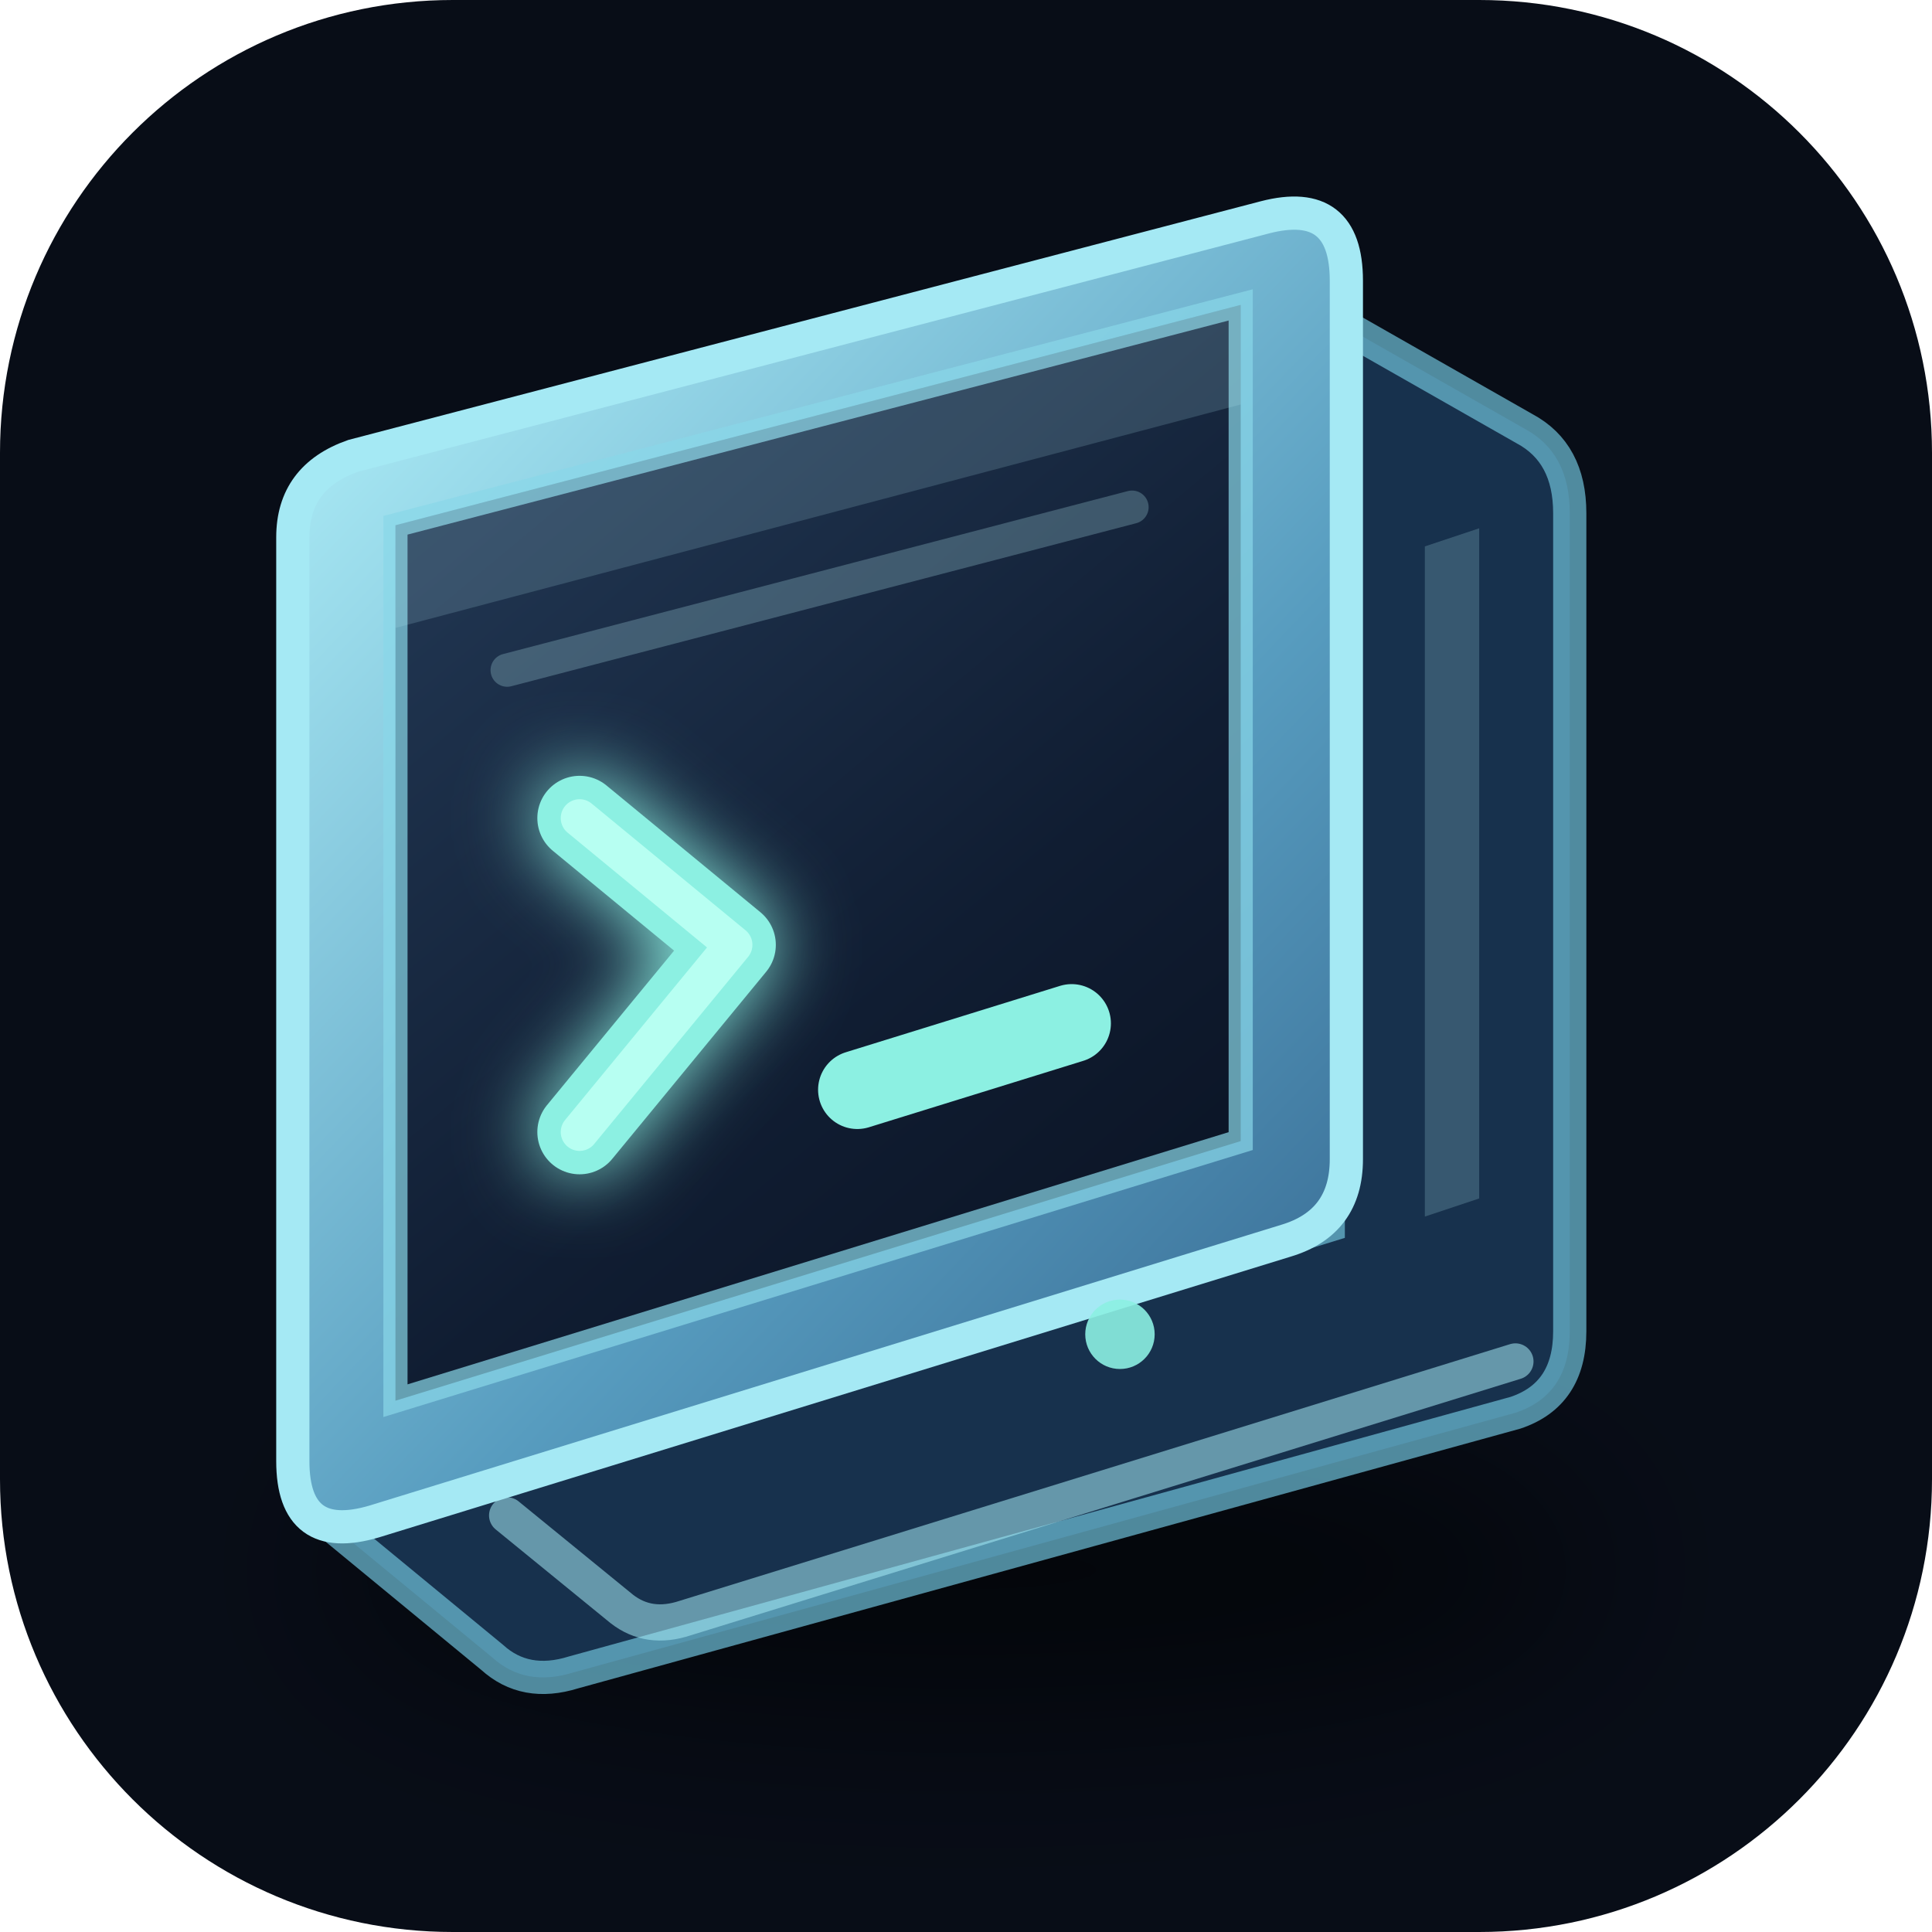
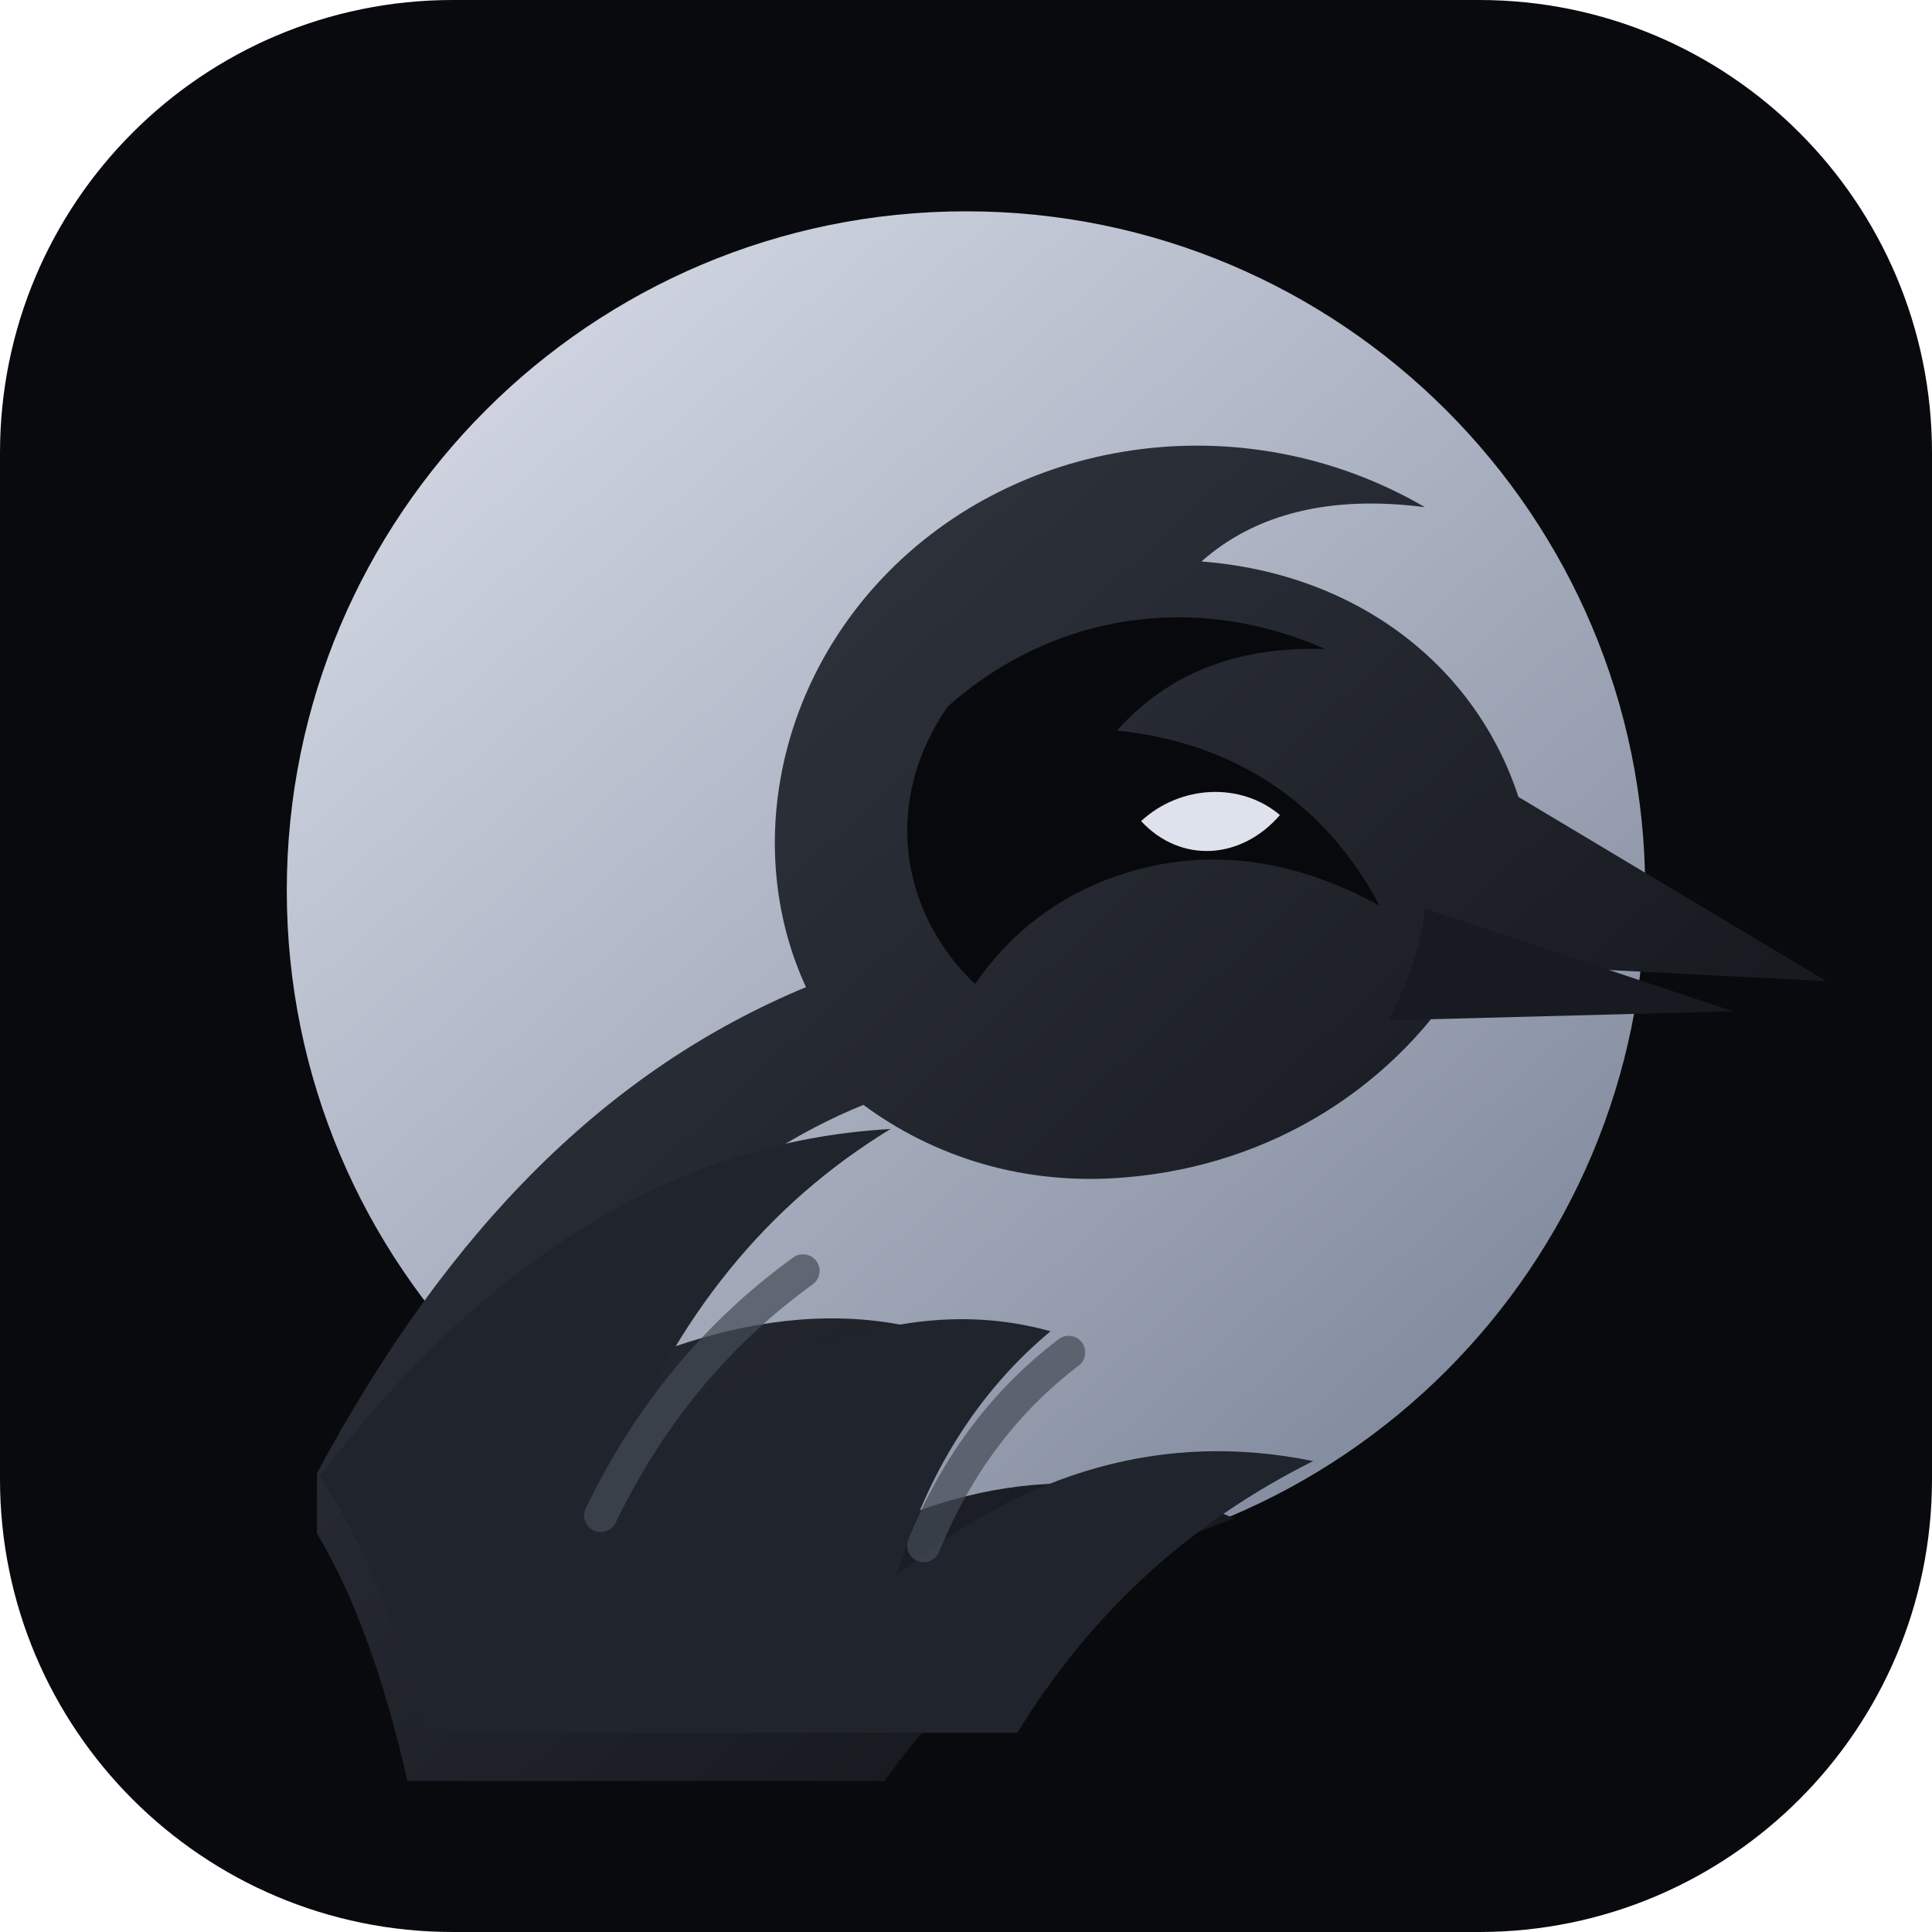
- <svg xmlns="http://www.w3.org/2000/svg" viewBox="0 0 64 64" fill="none">
+ <svg xmlns="http://www.w3.org/2000/svg" viewBox="0 0 64 64">
  <defs>
-     <linearGradient id="body" x1="11" y1="13" x2="54" y2="54" gradientUnits="userSpaceOnUse">
-       <stop stop-color="#A9E9F4" />
-       <stop offset=".48" stop-color="#579CBF" />
-       <stop offset="1" stop-color="#244C78" />
+     <linearGradient id="halo" x1="12" y1="9" x2="53" y2="55" gradientUnits="userSpaceOnUse">
+       <stop stop-color="#D8DCE8" />
+       <stop offset="1" stop-color="#737D91" />
    </linearGradient>
-     <linearGradient id="face" x1="13" y1="13" x2="43" y2="49" gradientUnits="userSpaceOnUse">
-       <stop stop-color="#243B58" />
-       <stop offset=".55" stop-color="#101D32" />
-       <stop offset="1" stop-color="#080F1D" />
+     <linearGradient id="raven" x1="15" y1="17" x2="49" y2="54" gradientUnits="userSpaceOnUse">
+       <stop stop-color="#343943" />
+       <stop offset="1" stop-color="#111318" />
    </linearGradient>
-     <linearGradient id="glass" x1="15" y1="15" x2="42" y2="43" gradientUnits="userSpaceOnUse">
-       <stop stop-color="#1B3652" />
-       <stop offset="1" stop-color="#0A1526" />
-     </linearGradient>
-     <linearGradient id="edge" x1="13" y1="48" x2="51" y2="45" gradientUnits="userSpaceOnUse">
-       <stop stop-color="#75DDF0" />
-       <stop offset="1" stop-color="#3874A7" />
-     </linearGradient>
-     <filter id="shadow" x="0" y="4" width="68" height="64" color-interpolation-filters="sRGB" filterUnits="userSpaceOnUse">
-       <feGaussianBlur stdDeviation="3" />
-     </filter>
-     <filter id="glow" x="10" y="17" width="38" height="31" color-interpolation-filters="sRGB" filterUnits="userSpaceOnUse">
-       <feGaussianBlur stdDeviation="1.25" result="blur" />
-       <feMerge>
-         <feMergeNode in="blur" />
-         <feMergeNode in="SourceGraphic" />
-       </feMerge>
-     </filter>
  </defs>
-   <rect width="64" height="64" rx="15" fill="#080D17" />
-   <ellipse cx="32" cy="52" rx="21" ry="5" fill="#000" opacity=".55" filter="url(#shadow)" />
-   <path d="M44 10.5 50.5 14.2Q52 15 52 17v27.1q0 2.1-1.8 2.7L19 55.4q-1.6.5-2.7-.5l-5.1-4.2 32.8-10.1z" fill="#17314D" />
-   <path d="m44 10.5 6.5 3.7q1.5.8 1.5 2.8v27.1q0 2.1-1.8 2.7L19 55.4q-1.6.5-2.7-.5l-5.1-4.2 32.8-10.1z" stroke="#6DBBD5" stroke-opacity=".72" stroke-width="1.1" />
-   <path d="m16.8 50.2 3.8 3.1q.9.7 2.1.3l27.5-8.5" stroke="#A5EAF5" stroke-opacity=".55" stroke-width="1.2" stroke-linecap="round" />
-   <path d="M11.7 15.1 41.9 7.2q2.7-.7 2.7 2.1v29.1q0 2.1-2 2.7l-30.2 9.3q-2.7.8-2.7-2V17.8q0-2 2-2.7Z" fill="url(#body)" stroke="#A5E9F4" stroke-width="1.1" />
-   <path d="m13.1 17.4 28-7.3v27.7l-28 8.6z" fill="url(#face)" stroke="#8AD8E9" stroke-opacity=".7" stroke-width=".8" />
-   <path d="m13.1 17.4 28-7.3v3.3l-28 7.4z" fill="#B5F0F7" opacity=".17" />
-   <path d="M16.8 22.2 37.5 16.8" stroke="#B9F2FA" stroke-opacity=".25" stroke-width="1.1" stroke-linecap="round" />
-   <path d="m19.2 27.1 5.1 4.2-5.1 6.2" stroke="#8CF0E2" stroke-width="2.8" stroke-linecap="round" stroke-linejoin="round" filter="url(#glow)" />
-   <path d="m19.2 27.1 5.1 4.2-5.1 6.2" stroke="#B7FFF2" stroke-width="1.25" stroke-linecap="round" stroke-linejoin="round" />
-   <path d="m28.4 36.1 7.1-2.2" stroke="#8CF0E2" stroke-width="2.6" stroke-linecap="round" />
-   <circle cx="37.1" cy="44.2" r="1.15" fill="#8CF0E2" opacity=".9" />
-   <path d="m47.2 18.1 1.8-.6v22.2l-1.8.6z" fill="#B9F3FA" opacity=".2" />
+   <rect width="64" height="64" rx="15" fill="#090A0D" />
+   <circle cx="32" cy="29.5" r="22.5" fill="url(#halo)" />
+   <path d="M10.5 48.8c4.4-8.2 9.7-13.4 16.2-16.1-1.9-4.1-1.2-9.4 2.3-13.3 4.5-5 12.2-6.1 18.2-2.6-3.1-.4-5.6.2-7.4 1.8 5.2.4 9.1 3.5 10.5 7.8l10.2 6.1-11.8-.6c-2.4 4.1-6.6 6.7-11.4 7.1-3.4.3-6.4-.7-8.7-2.4-4.4 1.8-7.9 5.1-10.8 10.1 5.6-3.2 10.4-3.8 14.4-2.1-2.7 1.7-4.6 4.2-5.7 7.4 4.9-3.1 9.7-3.7 14.4-1.7-4.7 1.6-8.6 4.5-11.6 8.7H13.5c-.8-3.5-1.8-6.2-3-8.2Z" fill="url(#raven)" />
+   <path d="M31.4 23.4c3.5-3.1 8.2-3.8 12.5-1.9-2.9-.1-5.2.8-6.9 2.7 3.9.4 6.9 2.4 8.7 5.8-3.1-1.7-6.2-2-9.2-.8-1.7.7-3.1 1.8-4.2 3.4-2.6-2.5-3-6.2-.9-9.2Z" fill="#08090C" />
+   <path d="m47.2 30.1 10.2 3.4-11.4.3c.7-1.4 1.1-2.6 1.2-3.7Z" fill="#171A20" />
+   <path d="M29.5 37.4c-4.1 2.5-7.1 6.2-9.1 11.2 5.3-4.2 10.1-5.7 14.4-4.5-2.4 2-4.1 4.7-5.1 8.1 4.3-3.5 8.9-4.8 13.8-3.8-4.2 2.1-7.4 5.1-9.8 9H14.1c-.9-3.4-2-6.2-3.5-8.5 5.4-7.1 11.7-11.1 18.9-11.5Z" fill="#20242C" />
+   <path d="M26.6 42.1c-2.9 2.1-5.1 4.8-6.7 8.1m15.5-5.4c-2.1 1.6-3.7 3.7-4.8 6.4" fill="none" stroke="#454B56" stroke-width="1.1" stroke-linecap="round" opacity=".7" />
+   <path d="M37.8 27.2c1.3-1.2 3.3-1.3 4.6-.2-1.3 1.5-3.3 1.6-4.6.2Z" fill="#DDE2EC" />
</svg>
